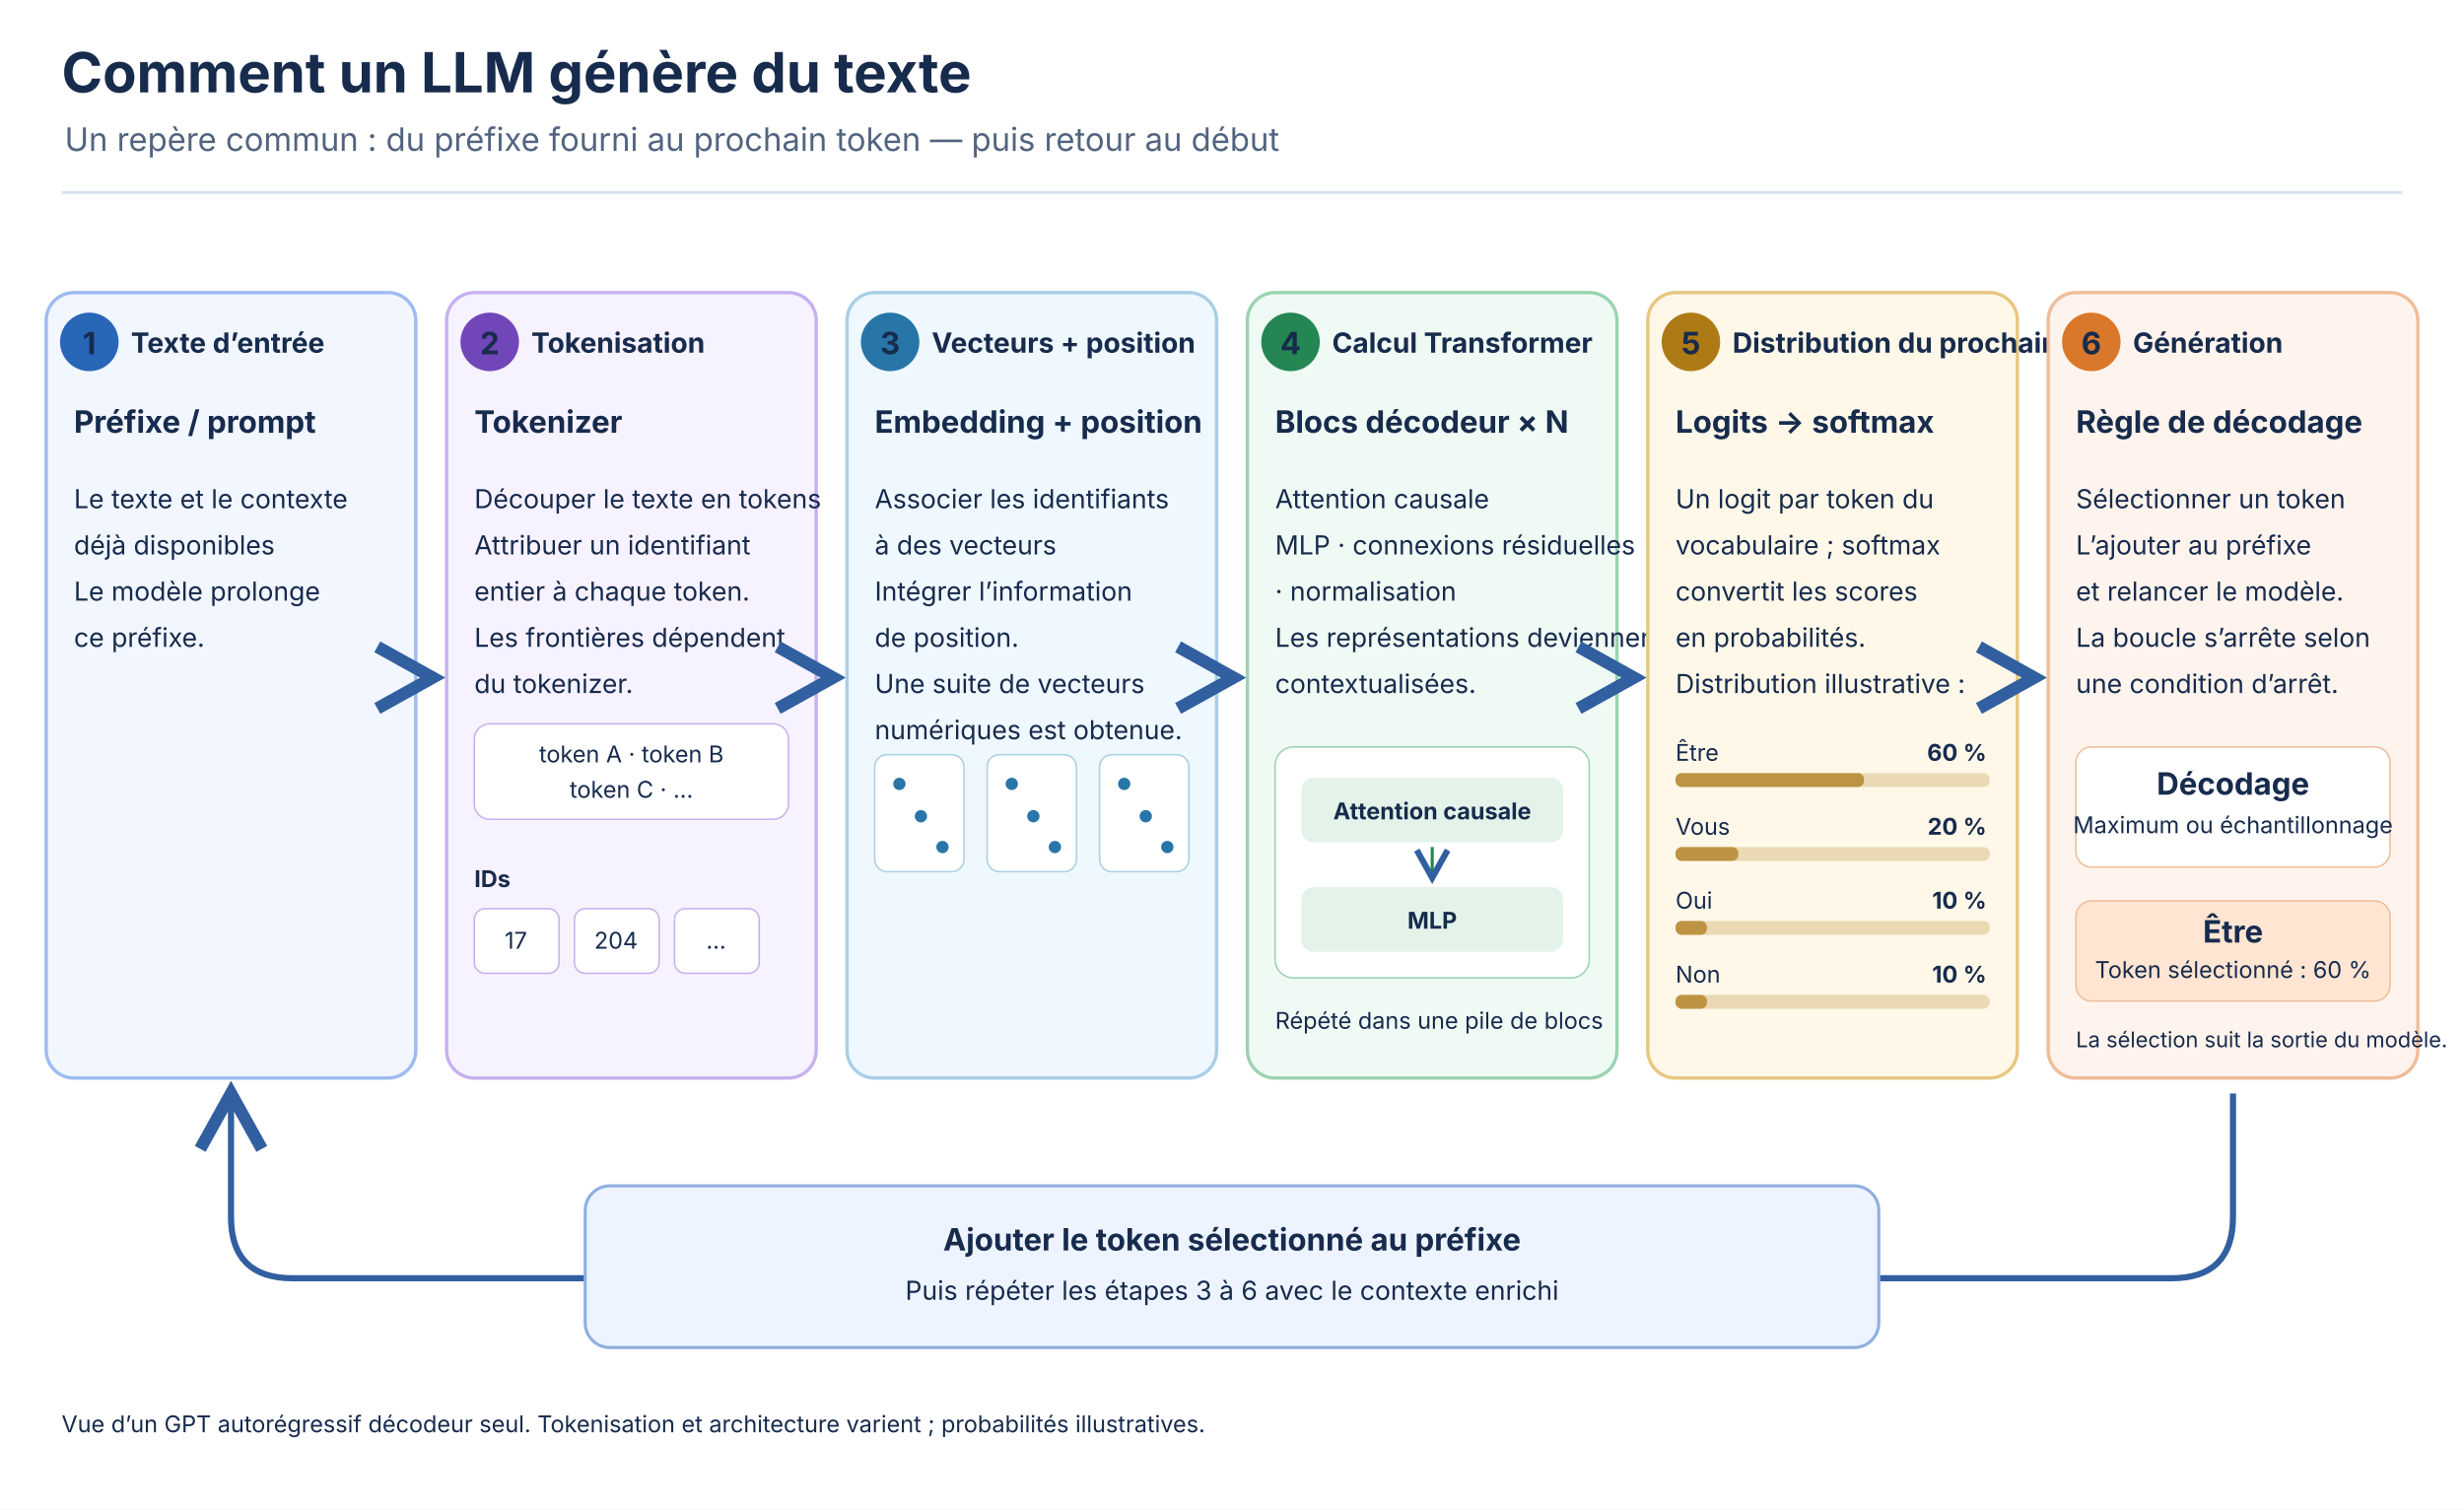
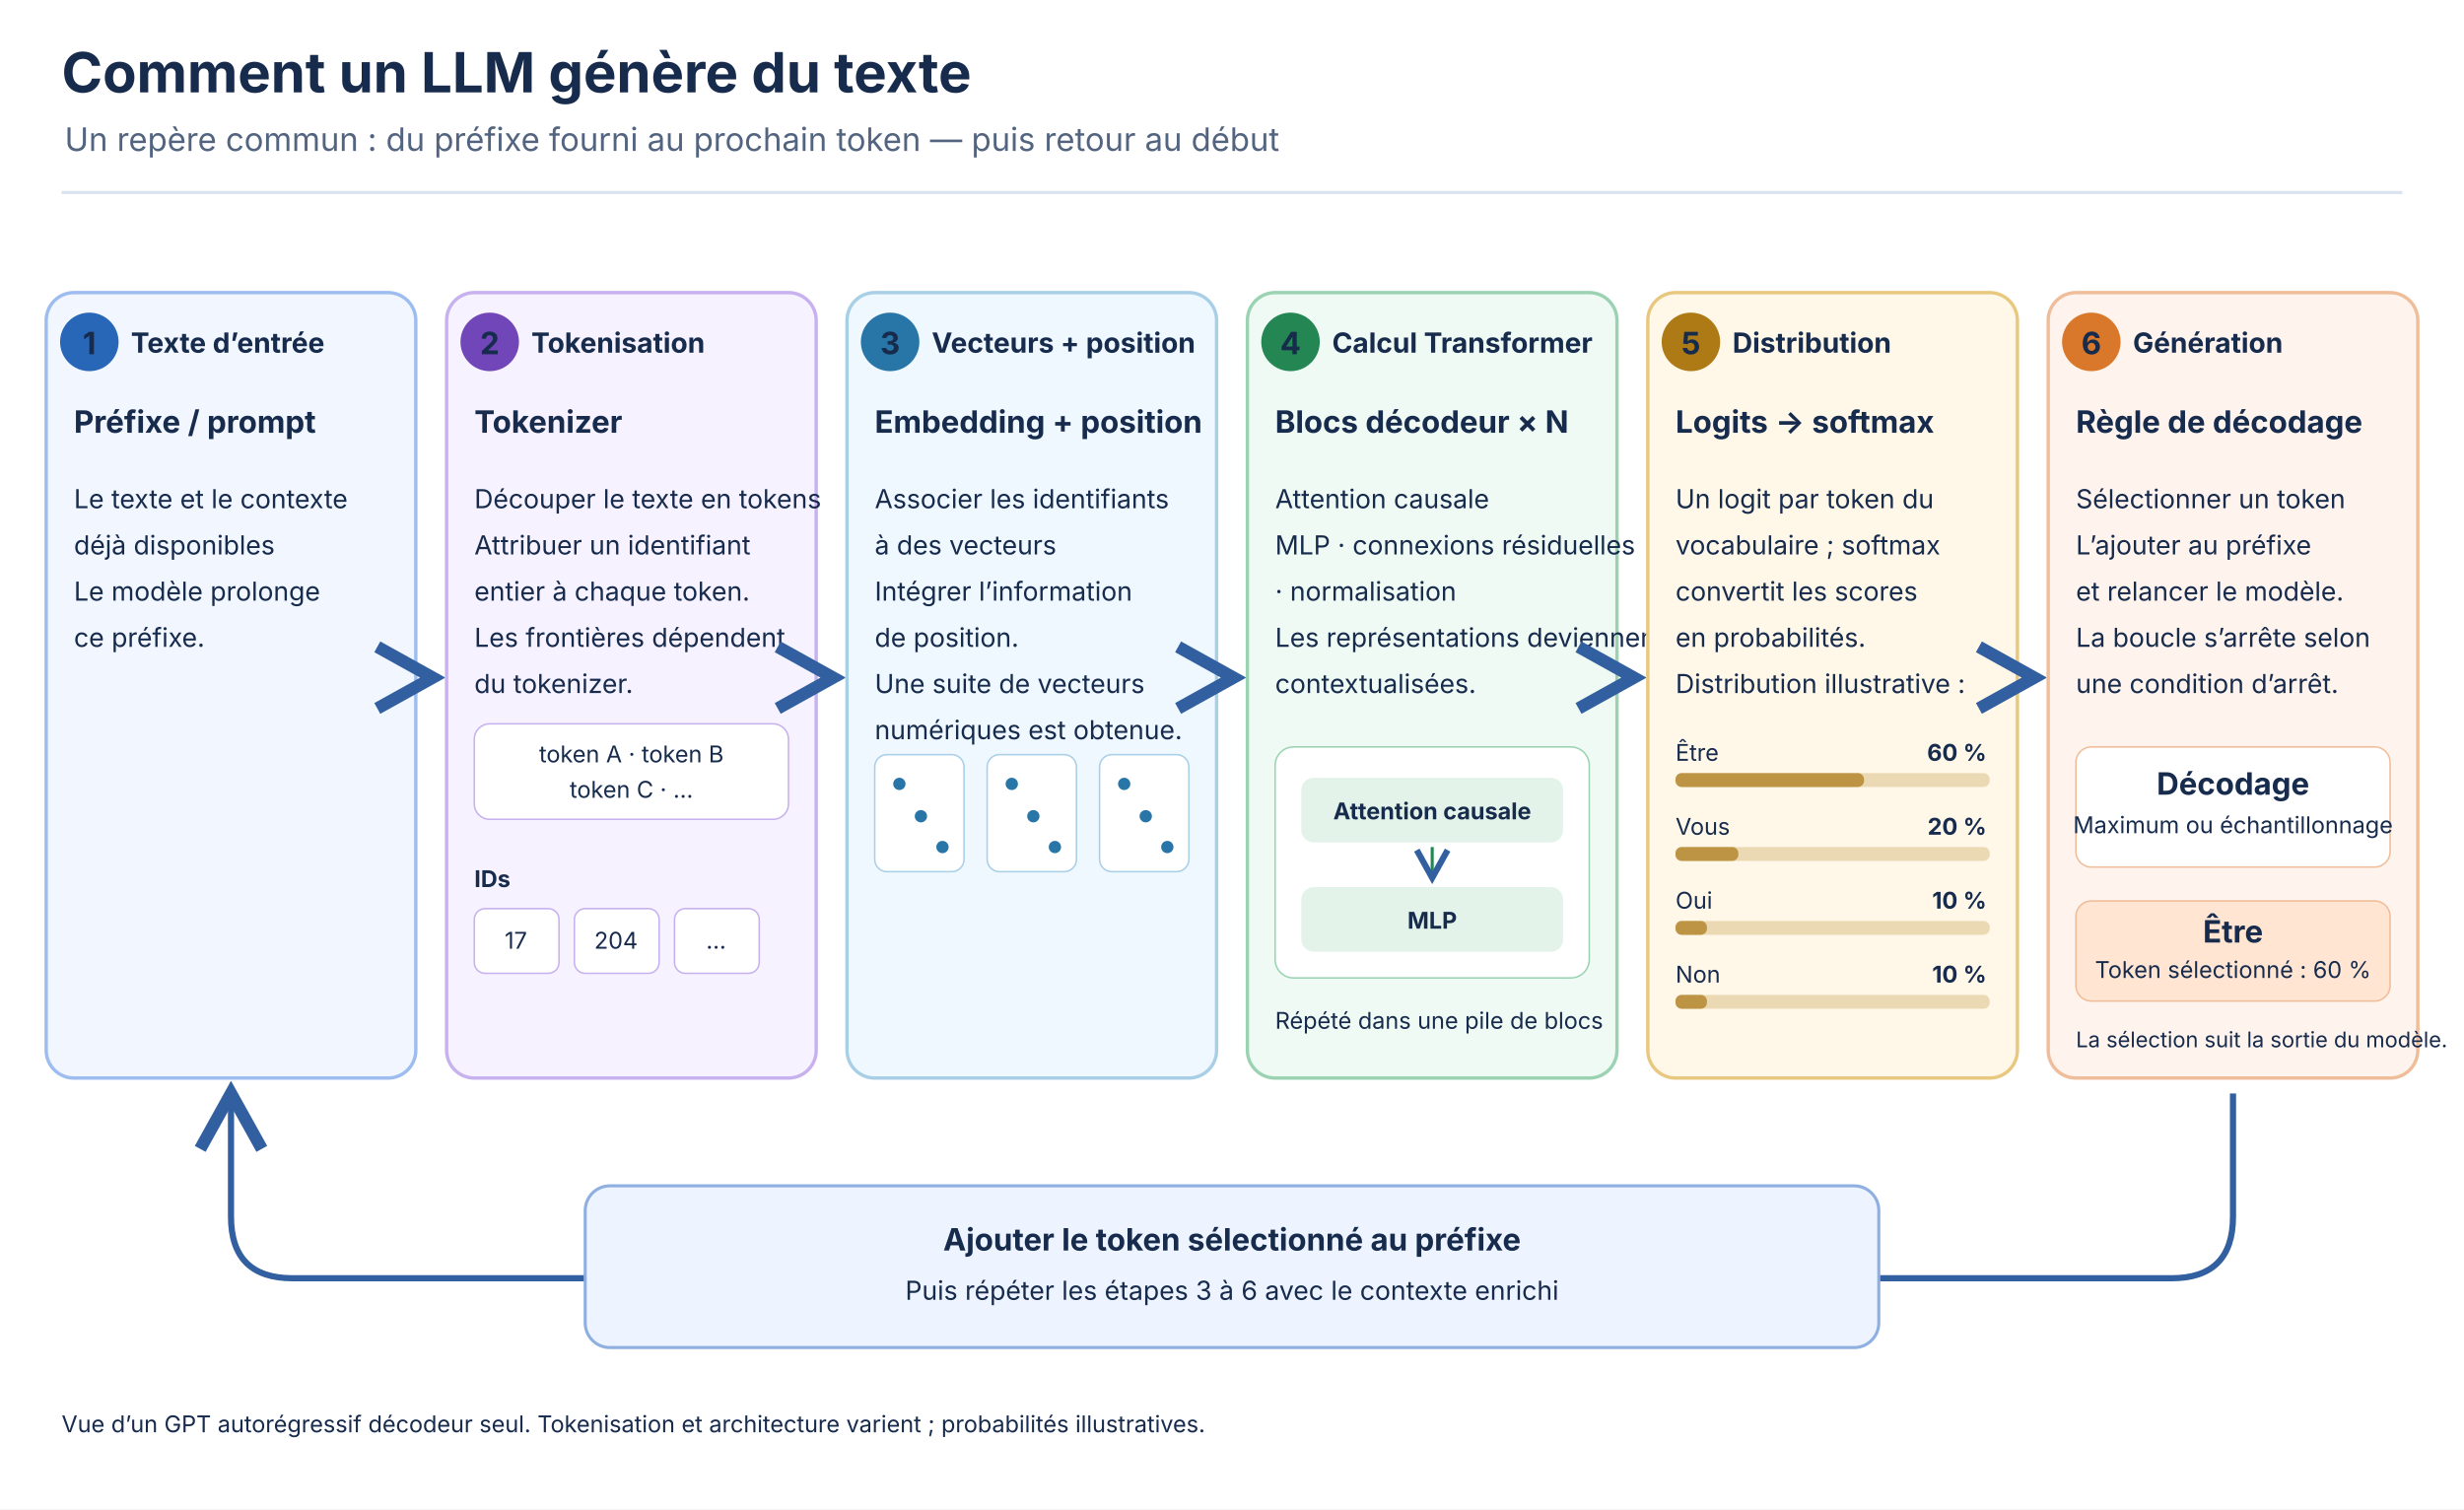
<svg xmlns="http://www.w3.org/2000/svg" viewBox="0 0 1600 980" role="img" aria-labelledby="title desc">
  <defs>
    <marker id="arrow" markerWidth="12" markerHeight="12" refX="10" refY="6" orient="auto">
      <path d="M1 1 L10 6 L1 11" fill="none" stroke="#315f9f" stroke-width="2" />
    </marker>
    <style>text{font-family:Inter,ui-sans-serif,system-ui,-apple-system,"Segoe UI",sans-serif;fill:#172b4d}.title{font-size:36px;font-weight:750}.subtitle{font-size:21px;fill:#52647f}.head{font-size:20px;font-weight:700}.stage{font-size:18px;font-weight:750}.body{font-size:17px}.small{font-size:15px}.tiny{font-size:14px}.panel{stroke-width:2.2}</style>
  </defs>
  <rect width="1600" height="980" fill="#fff" />
  <text x="40" y="60" class="title">Comment un LLM génère du texte</text>
  <text x="42" y="98" class="subtitle">Un repère commun : du préfixe fourni au prochain token — puis retour au début</text>
  <path d="M40 125 H1560" stroke="#d9e2ef" stroke-width="2" />
  <rect x="30" y="190" width="240" height="510" rx="18" fill="#f1f6ff" stroke="#9dbcf0" class="panel" />
  <circle cx="58" cy="222" r="19" fill="#2866b8" />
  <text x="58" y="230" text-anchor="middle" font-size="20" font-weight="750" fill="#fff">1</text>
  <text x="85" y="229" class="stage">Texte d’entrée</text>
  <text x="48" y="281" class="head">Préfixe / prompt</text>
  <text x="48" y="330" class="body">Le texte et le contexte</text>
  <text x="48" y="360" class="body">déjà disponibles</text>
  <text x="48" y="390" class="body">Le modèle prolonge</text>
  <text x="48" y="420" class="body">ce préfixe.</text>
  <path d="M274 440 H281" stroke="#315f9f" stroke-width="4" fill="none" marker-end="url(#arrow)" />
  <rect x="290" y="190" width="240" height="510" rx="18" fill="#f7f2ff" stroke="#c7b1ee" class="panel" />
  <circle cx="318" cy="222" r="19" fill="#7046b8" />
  <text x="318" y="230" text-anchor="middle" font-size="20" font-weight="750" fill="#fff">2</text>
  <text x="345" y="229" class="stage">Tokenisation</text>
  <text x="308" y="281" class="head">Tokenizer</text>
  <text x="308" y="330" class="body">Découper le texte en tokens</text>
  <text x="308" y="360" class="body">Attribuer un identifiant</text>
  <text x="308" y="390" class="body">entier à chaque token.</text>
  <text x="308" y="420" class="body">Les frontières dépendent</text>
  <text x="308" y="450" class="body">du tokenizer.</text>
  <rect x="308" y="470" width="204" height="62" rx="10" fill="#fff" stroke="#c7b1ee" />
  <text x="410" y="495" text-anchor="middle" class="small">token A · token B</text>
  <text x="410" y="518" text-anchor="middle" class="small">token C · …</text>
  <text x="308" y="576" class="small" font-weight="700">IDs</text>
  <g fill="#fff" stroke="#c7b1ee">
    <rect x="308" y="590" width="55" height="42" rx="7" />
    <rect x="373" y="590" width="55" height="42" rx="7" />
    <rect x="438" y="590" width="55" height="42" rx="7" />
  </g>
  <g class="small" text-anchor="middle">
    <text x="335" y="616">17</text>
    <text x="400" y="616">204</text>
    <text x="465" y="616">…</text>
  </g>
  <path d="M534 440 H541" stroke="#315f9f" stroke-width="4" fill="none" marker-end="url(#arrow)" />
  <rect x="550" y="190" width="240" height="510" rx="18" fill="#eff8ff" stroke="#a9cfe7" class="panel" />
  <circle cx="578" cy="222" r="19" fill="#2876a8" />
  <text x="578" y="230" text-anchor="middle" font-size="20" font-weight="750" fill="#fff">3</text>
  <text x="605" y="229" class="stage">Vecteurs + position</text>
  <text x="568" y="281" class="head">Embedding + position</text>
  <text x="568" y="330" class="body">Associer les identifiants</text>
  <text x="568" y="360" class="body">à des vecteurs</text>
  <text x="568" y="390" class="body">Intégrer l’information</text>
  <text x="568" y="420" class="body">de position.</text>
  <text x="568" y="450" class="body">Une suite de vecteurs</text>
  <text x="568" y="480" class="body">numériques est obtenue.</text>
  <g fill="#fff" stroke="#a9cfe7">
    <rect x="568" y="490" width="58" height="76" rx="8" />
    <rect x="641" y="490" width="58" height="76" rx="8" />
    <rect x="714" y="490" width="58" height="76" rx="8" />
  </g>
  <g fill="#2876a8">
    <circle cx="584" cy="509" r="4" />
    <circle cx="598" cy="530" r="4" />
    <circle cx="612" cy="550" r="4" />
    <circle cx="657" cy="509" r="4" />
    <circle cx="671" cy="530" r="4" />
    <circle cx="685" cy="550" r="4" />
    <circle cx="730" cy="509" r="4" />
    <circle cx="744" cy="530" r="4" />
    <circle cx="758" cy="550" r="4" />
  </g>
  <path d="M794 440 H801" stroke="#315f9f" stroke-width="4" fill="none" marker-end="url(#arrow)" />
  <rect x="810" y="190" width="240" height="510" rx="18" fill="#f0faf4" stroke="#9bd3b2" class="panel" />
  <circle cx="838" cy="222" r="19" fill="#238653" />
  <text x="838" y="230" text-anchor="middle" font-size="20" font-weight="750" fill="#fff">4</text>
  <text x="865" y="229" class="stage">Calcul Transformer</text>
  <text x="828" y="281" class="head">Blocs décodeur × N</text>
  <text x="828" y="330" class="body">Attention causale</text>
  <text x="828" y="360" class="body">MLP · connexions résiduelles</text>
  <text x="828" y="390" class="body">· normalisation</text>
  <text x="828" y="420" class="body">Les représentations deviennent</text>
  <text x="828" y="450" class="body">contextualisées.</text>
  <rect x="828" y="485" width="204" height="150" rx="12" fill="#fff" stroke="#9bd3b2" />
  <rect x="845" y="505" width="170" height="42" rx="8" fill="#e3f3e9" />
  <text x="930" y="532" text-anchor="middle" class="small" font-weight="700">Attention causale</text>
  <path d="M930 550 V570" stroke="#238653" stroke-width="2" marker-end="url(#arrow)" />
  <rect x="845" y="576" width="170" height="42" rx="8" fill="#e3f3e9" />
  <text x="930" y="603" text-anchor="middle" class="small" font-weight="700">MLP</text>
  <text x="828" y="668" class="small">Répété dans une pile de blocs</text>
  <path d="M1054 440 H1061" stroke="#315f9f" stroke-width="4" fill="none" marker-end="url(#arrow)" />
  <rect x="1070" y="190" width="240" height="510" rx="18" fill="#fff8e9" stroke="#e8c77f" class="panel" />
  <circle cx="1098" cy="222" r="19" fill="#ad7a16" />
  <text x="1098" y="230" text-anchor="middle" font-size="20" font-weight="750" fill="#fff">5</text>
-   <text x="1125" y="229" class="stage">Distribution du prochain token</text>
+   <text x="1125" y="229" class="stage">Distribution</text>
  <text x="1088" y="281" class="head">Logits → softmax</text>
  <text x="1088" y="330" class="body">Un logit par token du</text>
  <text x="1088" y="360" class="body">vocabulaire ; softmax</text>
  <text x="1088" y="390" class="body">convertit les scores</text>
  <text x="1088" y="420" class="body">en probabilités.</text>
  <text x="1088" y="450" class="body">Distribution illustrative :</text>
  <text x="1088" y="494" class="small">Être</text>
  <text x="1290" y="494" text-anchor="end" class="small" font-weight="700">60 %</text>
  <rect x="1088" y="502" width="204" height="9" rx="4" fill="#ead9b2" />
  <rect x="1088" y="502" width="122.4" height="9" rx="4" fill="#bd9344" />
  <text x="1088" y="542" class="small">Vous</text>
  <text x="1290" y="542" text-anchor="end" class="small" font-weight="700">20 %</text>
  <rect x="1088" y="550" width="204" height="9" rx="4" fill="#ead9b2" />
  <rect x="1088" y="550" width="40.8" height="9" rx="4" fill="#bd9344" />
  <text x="1088" y="590" class="small">Oui</text>
  <text x="1290" y="590" text-anchor="end" class="small" font-weight="700">10 %</text>
  <rect x="1088" y="598" width="204" height="9" rx="4" fill="#ead9b2" />
  <rect x="1088" y="598" width="20.4" height="9" rx="4" fill="#bd9344" />
  <text x="1088" y="638" class="small">Non</text>
  <text x="1290" y="638" text-anchor="end" class="small" font-weight="700">10 %</text>
  <rect x="1088" y="646" width="204" height="9" rx="4" fill="#ead9b2" />
  <rect x="1088" y="646" width="20.4" height="9" rx="4" fill="#bd9344" />
  <path d="M1314 440 H1321" stroke="#315f9f" stroke-width="4" fill="none" marker-end="url(#arrow)" />
  <rect x="1330" y="190" width="240" height="510" rx="18" fill="#fff4ed" stroke="#efbd9a" class="panel" />
  <circle cx="1358" cy="222" r="19" fill="#d9782a" />
  <text x="1358" y="230" text-anchor="middle" font-size="20" font-weight="750" fill="#fff">6</text>
  <text x="1385" y="229" class="stage">Génération</text>
  <text x="1348" y="281" class="head">Règle de décodage</text>
  <text x="1348" y="330" class="body">Sélectionner un token</text>
  <text x="1348" y="360" class="body">L’ajouter au préfixe</text>
  <text x="1348" y="390" class="body">et relancer le modèle.</text>
  <text x="1348" y="420" class="body">La boucle s’arrête selon</text>
  <text x="1348" y="450" class="body">une condition d’arrêt.</text>
  <rect x="1348" y="485" width="204" height="78" rx="10" fill="#fff" stroke="#efbd9a" />
  <text x="1450" y="516" text-anchor="middle" class="head">Décodage</text>
  <text x="1450" y="541" text-anchor="middle" class="small">Maximum ou échantillonnage</text>
  <rect x="1348" y="585" width="204" height="65" rx="10" fill="#ffe5d2" stroke="#efbd9a" />
  <text x="1450" y="612" text-anchor="middle" class="head">Être</text>
  <text x="1450" y="635" text-anchor="middle" class="small">Token sélectionné : 60 %</text>
  <text x="1348" y="680" class="tiny">La sélection suit la sortie du modèle.</text>
  <path d="M1450 710 V790 Q1450 830 1410 830 H190 Q150 830 150 790 V710" fill="none" stroke="#315f9f" stroke-width="4" marker-end="url(#arrow)" />
  <rect x="380" y="770" width="840" height="105" rx="16" fill="#edf4ff" stroke="#8eafe0" stroke-width="2" />
  <text x="800" y="812" text-anchor="middle" class="head">Ajouter le token sélectionné au préfixe</text>
  <text x="800" y="844" text-anchor="middle" class="body">Puis répéter les étapes 3 à 6 avec le contexte enrichi</text>
  <text x="40" y="930" class="small">Vue d’un GPT autorégressif décodeur seul. Tokenisation et architecture varient ; probabilités illustratives.</text>
</svg>
